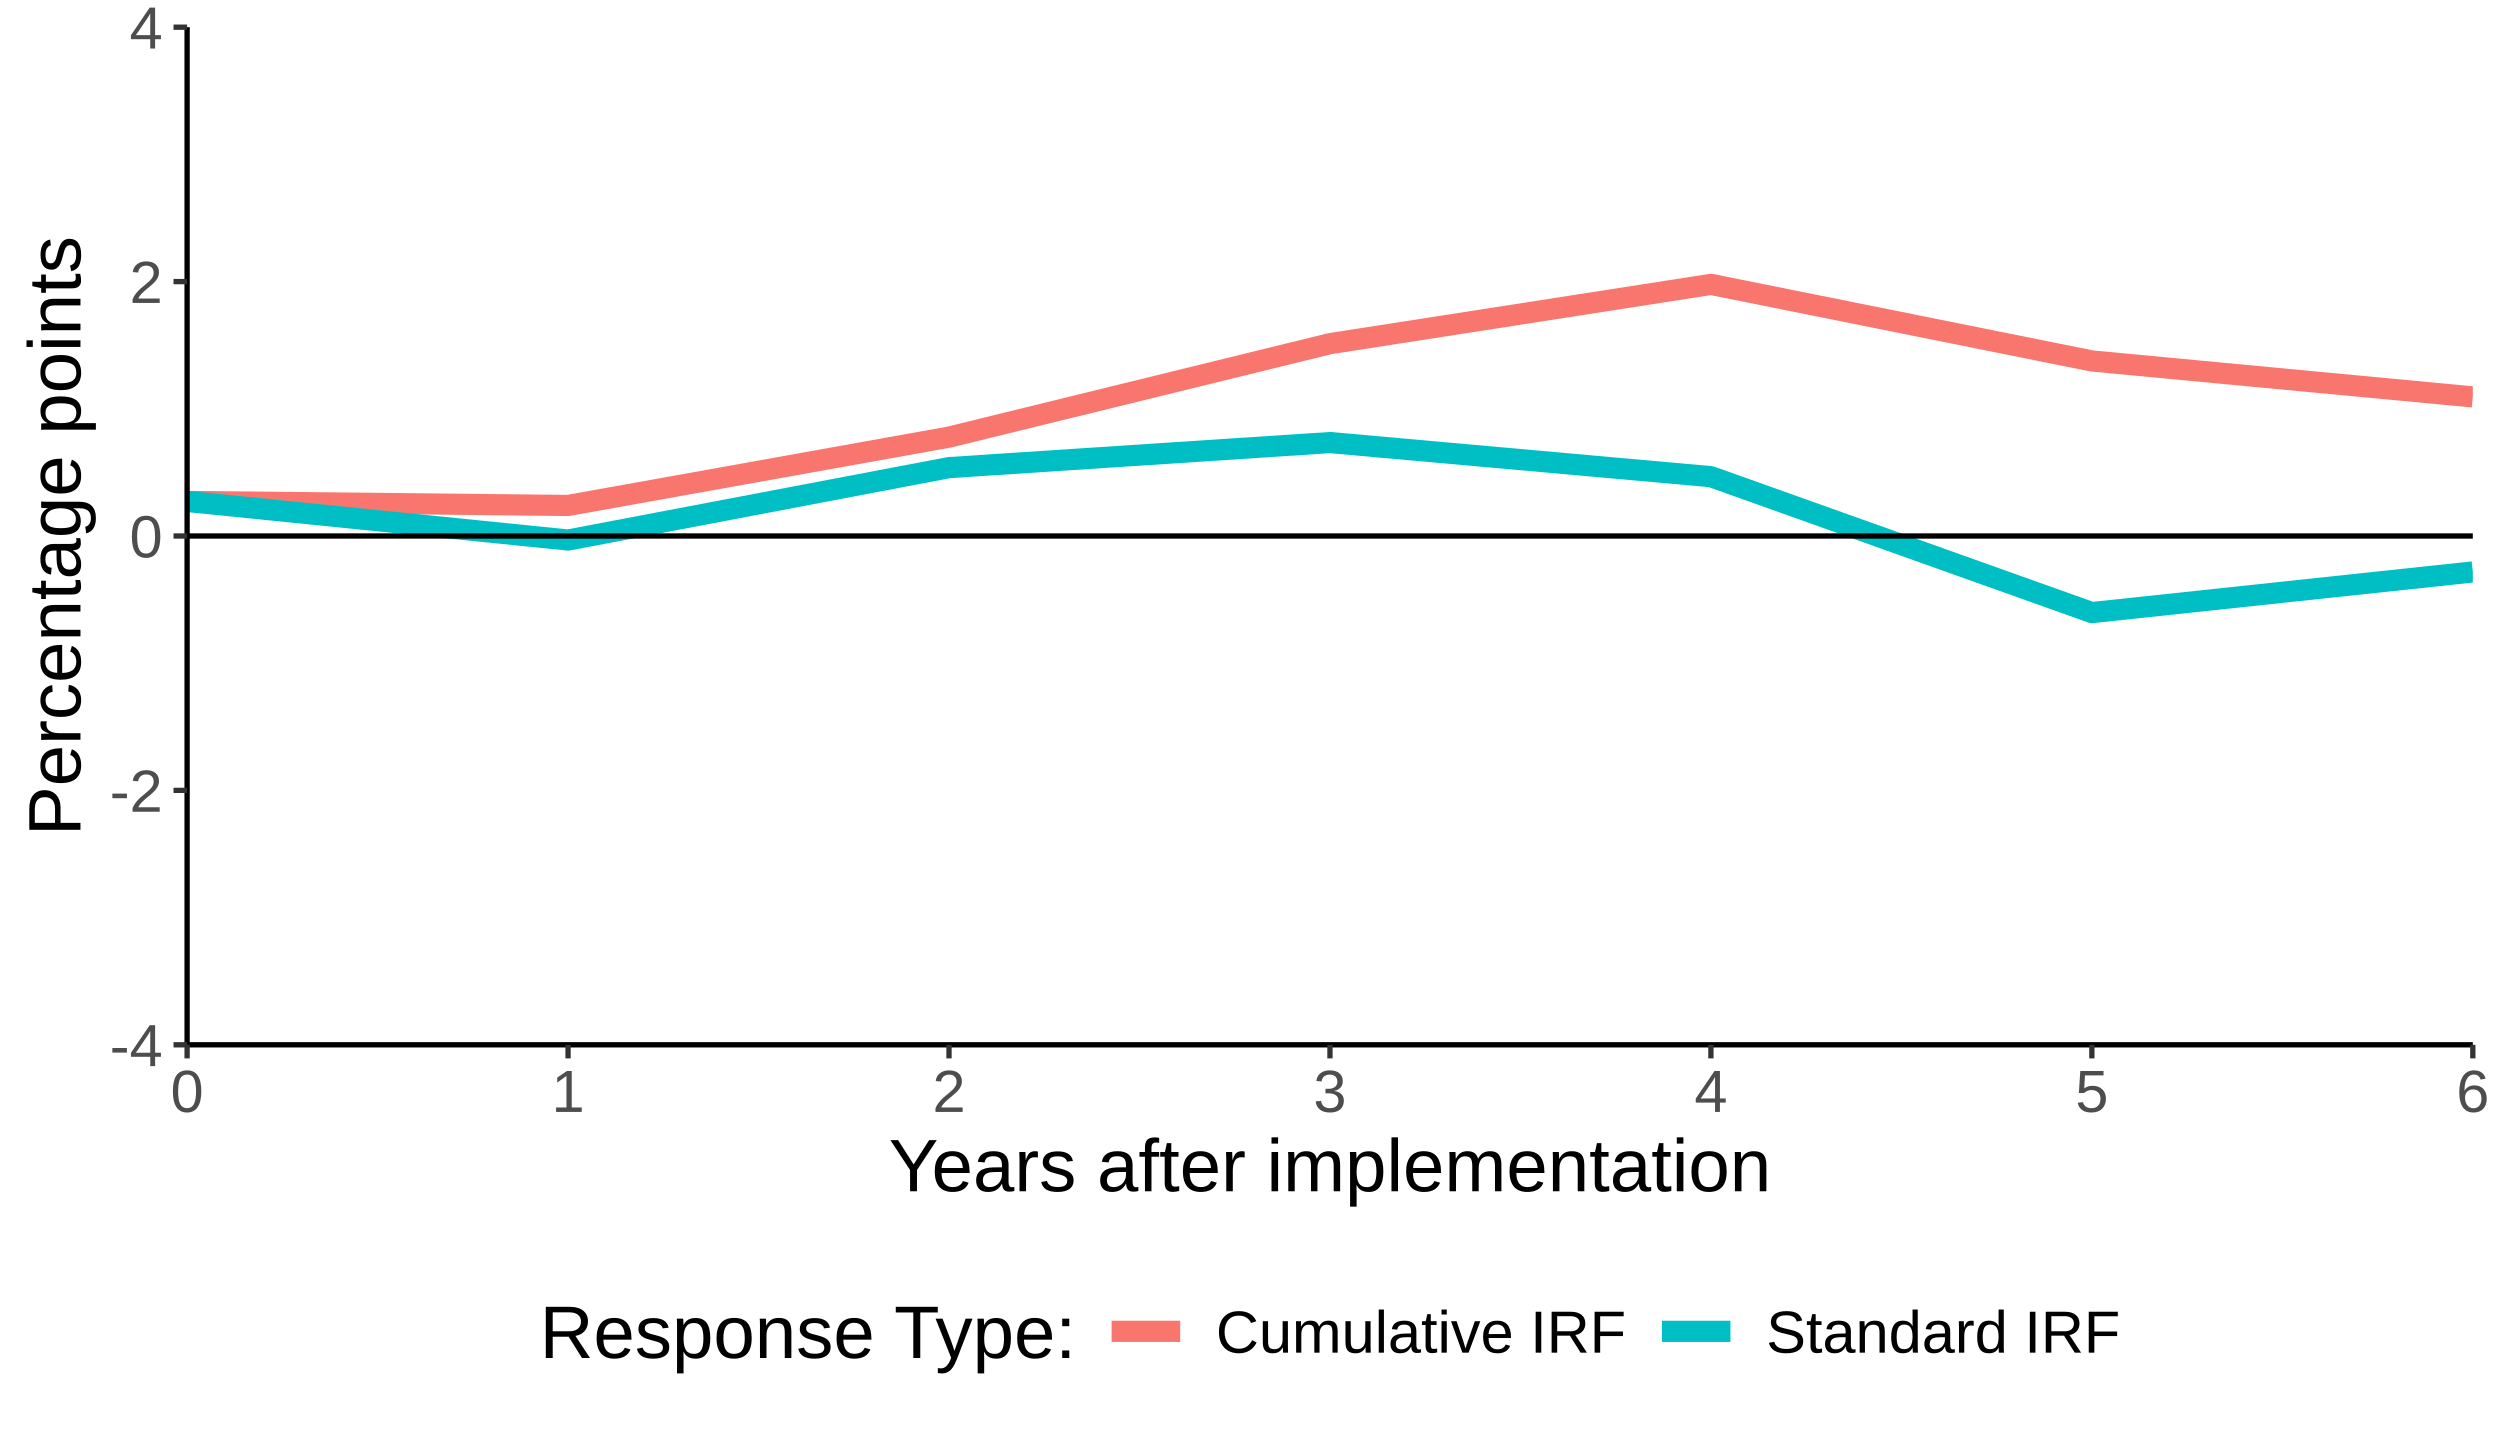
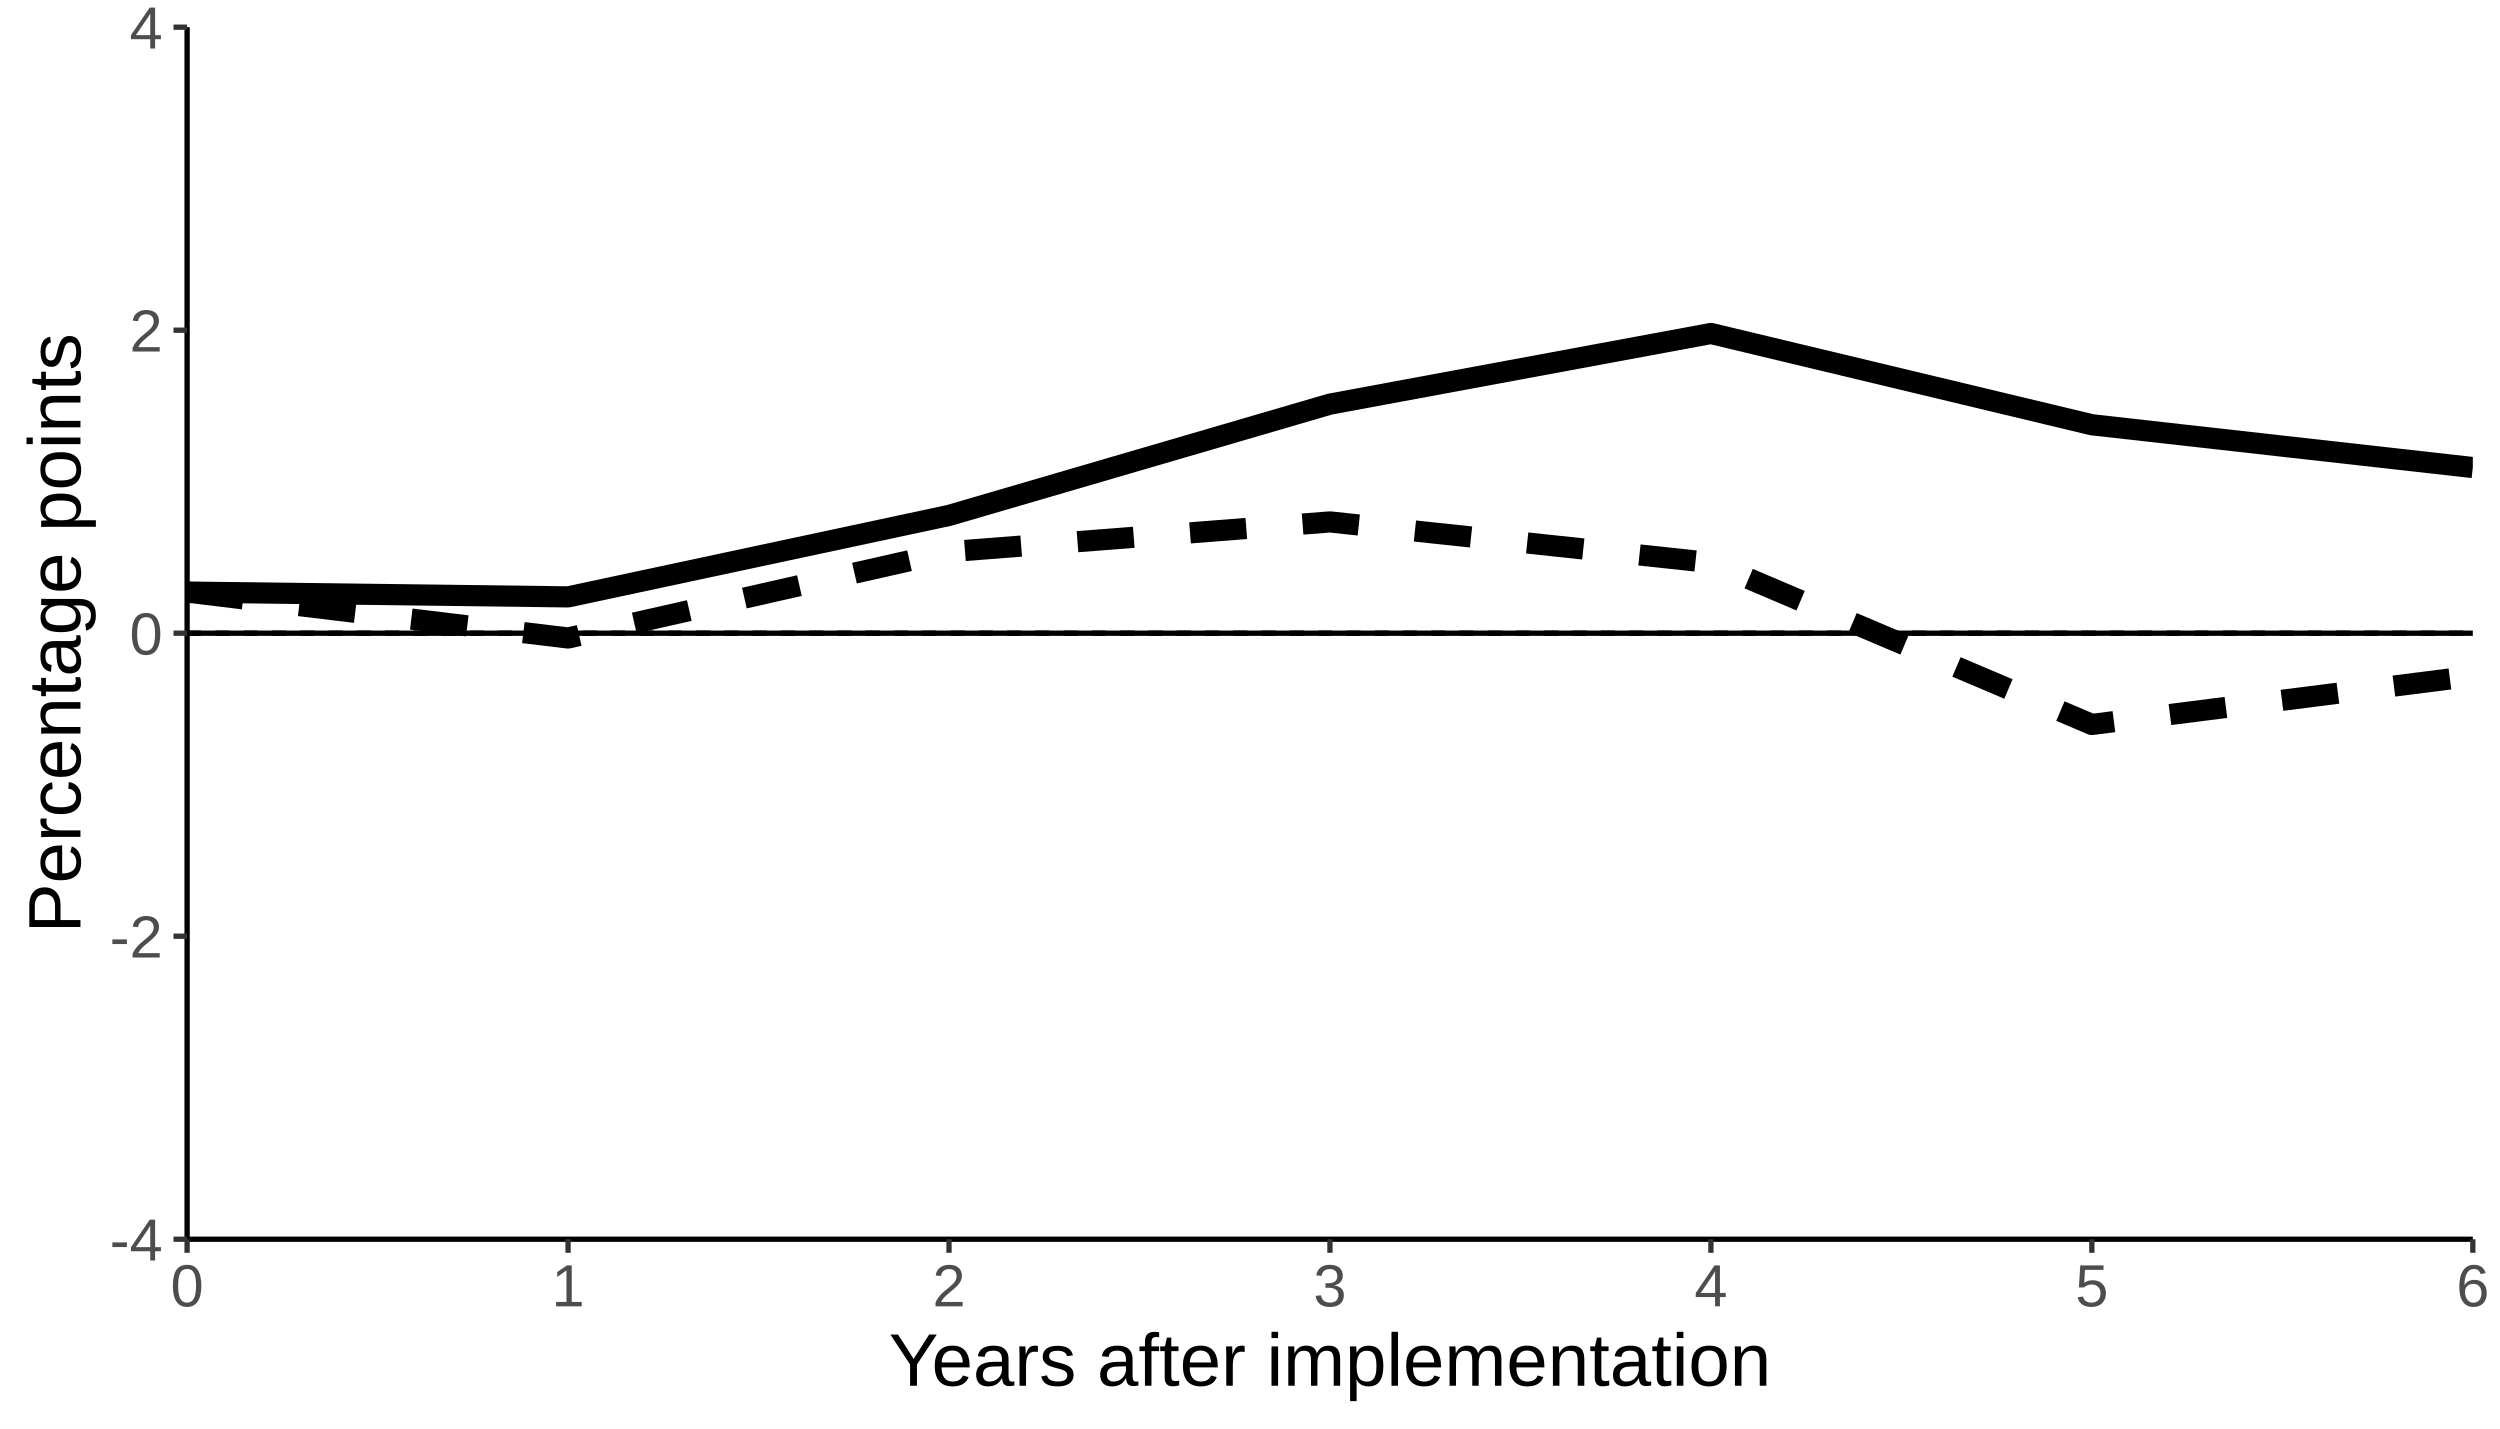
<svg xmlns="http://www.w3.org/2000/svg" class="svglite" width="504.00pt" height="288.00pt" viewBox="0 0 504.00 288.00">
  <defs>
    <style type="text/css">
    .svglite line, .svglite polyline, .svglite polygon, .svglite path, .svglite rect, .svglite circle {
      fill: none;
      stroke: #000000;
      stroke-linecap: round;
      stroke-linejoin: round;
      stroke-miterlimit: 10.00;
    }
    .svglite text {
      white-space: pre;
    }
  </style>
  </defs>
  <rect width="100%" height="100%" style="stroke: none; fill: #FFFFFF;" />
  <defs>
    <clipPath id="cpMC4wMHw1MDQuMDB8MC4wMHwyODguMDA=">
      <rect x="0.00" y="0.00" width="504.00" height="288.00" />
    </clipPath>
  </defs>
  <g clip-path="url(#cpMC4wMHw1MDQuMDB8MC4wMHwyODguMDA=)">
    <rect x="0.00" y="0.00" width="504.00" height="288.00" style="stroke-width: 1.07; stroke: #FFFFFF; fill: #FFFFFF;" />
  </g>
  <defs>
-     <clipPath id="cpMzcuNzJ8NDk4LjUyfDUuNDh8MjEwLjYz">
-       <rect x="37.72" y="5.48" width="460.80" height="205.15" />
+     <clipPath id="cpMzcuNzJ8NDk4LjUyfDUuNDh8MjQ5Ljgz">
+       <rect x="37.72" y="5.48" width="460.80" height="244.35" />
    </clipPath>
  </defs>
-   <g clip-path="url(#cpMzcuNzJ8NDk4LjUyfDUuNDh8MjEwLjYz)">
-     <rect x="37.72" y="5.48" width="460.80" height="205.15" style="stroke-width: 1.07; stroke: none; fill: #FFFFFF;" />
-     <polyline points="37.72,101.09 114.52,101.90 191.32,88.12 268.12,69.28 344.92,57.33 421.72,72.77 498.52,80.02 " style="stroke-width: 4.27; stroke: #F8766D; stroke-linecap: butt;" />
-     <polyline points="37.72,101.09 114.52,108.87 191.32,94.27 268.12,89.22 344.92,96.10 421.72,123.50 498.52,115.30 " style="stroke-width: 4.27; stroke: #00BFC4; stroke-linecap: butt;" />
-     <polyline points="37.72,108.06 37.72,108.06 114.52,108.06 114.52,108.06 191.32,108.06 191.32,108.06 268.12,108.06 268.12,108.06 344.92,108.06 344.92,108.06 421.72,108.06 421.72,108.06 498.52,108.06 498.52,108.06 " style="stroke-width: 1.07; stroke-linecap: butt;" />
+   <g clip-path="url(#cpMzcuNzJ8NDk4LjUyfDUuNDh8MjQ5Ljgz)">
+     <rect x="37.72" y="5.48" width="460.80" height="244.35" style="stroke-width: 1.07; stroke: none; fill: #FFFFFF;" />
+     <polyline points="37.72,119.36 114.52,120.33 191.32,103.91 268.12,81.47 344.92,67.23 421.72,85.63 498.52,94.26 " style="stroke-width: 4.27; stroke-linecap: butt;" />
+     <polyline points="37.72,119.36 114.52,128.62 191.32,111.23 268.12,105.22 344.92,113.42 421.72,146.05 498.52,136.29 " style="stroke-width: 4.27; stroke-dasharray: 11.38,11.38; stroke-linecap: butt;" />
+     <polyline points="37.72,127.65 114.52,127.65 191.32,127.65 268.12,127.65 344.92,127.65 421.72,127.65 498.52,127.65 " style="stroke-width: 1.07; stroke-linecap: butt;" />
+     <polyline points="37.72,127.65 114.52,127.65 191.32,127.65 268.12,127.65 344.92,127.65 421.72,127.65 498.52,127.65 " style="stroke-width: 1.07; stroke-dasharray: 2.85,2.85; stroke-linecap: butt;" />
  </g>
  <g clip-path="url(#cpMC4wMHw1MDQuMDB8MC4wMHwyODguMDA=)">
-     <polyline points="37.72,210.63 37.72,5.48 " style="stroke-width: 1.07; stroke-linecap: butt;" />
-     <text x="32.79" y="214.93" text-anchor="end" style="font-size: 12.00px;fill: #4D4D4D; font-family: &quot;Arial&quot;;" textLength="10.67px" lengthAdjust="spacingAndGlyphs">-4</text>
-     <text x="32.79" y="163.64" text-anchor="end" style="font-size: 12.00px;fill: #4D4D4D; font-family: &quot;Arial&quot;;" textLength="10.67px" lengthAdjust="spacingAndGlyphs">-2</text>
-     <text x="32.79" y="112.35" text-anchor="end" style="font-size: 12.00px;fill: #4D4D4D; font-family: &quot;Arial&quot;;" textLength="6.67px" lengthAdjust="spacingAndGlyphs">0</text>
-     <text x="32.79" y="61.07" text-anchor="end" style="font-size: 12.00px;fill: #4D4D4D; font-family: &quot;Arial&quot;;" textLength="6.67px" lengthAdjust="spacingAndGlyphs">2</text>
+     <polyline points="37.72,249.83 37.72,5.48 " style="stroke-width: 1.07; stroke-linecap: butt;" />
+     <text x="32.79" y="254.13" text-anchor="end" style="font-size: 12.00px;fill: #4D4D4D; font-family: &quot;Arial&quot;;" textLength="10.67px" lengthAdjust="spacingAndGlyphs">-4</text>
+     <text x="32.79" y="193.04" text-anchor="end" style="font-size: 12.00px;fill: #4D4D4D; font-family: &quot;Arial&quot;;" textLength="10.67px" lengthAdjust="spacingAndGlyphs">-2</text>
+     <text x="32.79" y="131.95" text-anchor="end" style="font-size: 12.00px;fill: #4D4D4D; font-family: &quot;Arial&quot;;" textLength="6.67px" lengthAdjust="spacingAndGlyphs">0</text>
+     <text x="32.79" y="70.87" text-anchor="end" style="font-size: 12.00px;fill: #4D4D4D; font-family: &quot;Arial&quot;;" textLength="6.67px" lengthAdjust="spacingAndGlyphs">2</text>
    <text x="32.79" y="9.78" text-anchor="end" style="font-size: 12.00px;fill: #4D4D4D; font-family: &quot;Arial&quot;;" textLength="6.67px" lengthAdjust="spacingAndGlyphs">4</text>
-     <polyline points="34.98,210.63 37.72,210.63 " style="stroke-width: 1.07; stroke: #333333; stroke-linecap: butt;" />
-     <polyline points="34.98,159.34 37.72,159.34 " style="stroke-width: 1.07; stroke: #333333; stroke-linecap: butt;" />
-     <polyline points="34.98,108.06 37.72,108.06 " style="stroke-width: 1.07; stroke: #333333; stroke-linecap: butt;" />
-     <polyline points="34.98,56.77 37.72,56.77 " style="stroke-width: 1.07; stroke: #333333; stroke-linecap: butt;" />
+     <polyline points="34.98,249.83 37.72,249.83 " style="stroke-width: 1.07; stroke: #333333; stroke-linecap: butt;" />
+     <polyline points="34.98,188.74 37.72,188.74 " style="stroke-width: 1.07; stroke: #333333; stroke-linecap: butt;" />
+     <polyline points="34.98,127.65 37.72,127.65 " style="stroke-width: 1.07; stroke: #333333; stroke-linecap: butt;" />
+     <polyline points="34.98,66.57 37.72,66.57 " style="stroke-width: 1.07; stroke: #333333; stroke-linecap: butt;" />
    <polyline points="34.98,5.48 37.72,5.48 " style="stroke-width: 1.07; stroke: #333333; stroke-linecap: butt;" />
-     <polyline points="37.72,210.63 498.52,210.63 " style="stroke-width: 1.07; stroke-linecap: butt;" />
-     <polyline points="37.72,213.37 37.72,210.63 " style="stroke-width: 1.07; stroke: #333333; stroke-linecap: butt;" />
-     <polyline points="114.52,213.37 114.52,210.63 " style="stroke-width: 1.07; stroke: #333333; stroke-linecap: butt;" />
-     <polyline points="191.32,213.37 191.32,210.63 " style="stroke-width: 1.07; stroke: #333333; stroke-linecap: butt;" />
-     <polyline points="268.12,213.37 268.12,210.63 " style="stroke-width: 1.07; stroke: #333333; stroke-linecap: butt;" />
-     <polyline points="344.92,213.37 344.92,210.63 " style="stroke-width: 1.07; stroke: #333333; stroke-linecap: butt;" />
-     <polyline points="421.72,213.37 421.72,210.63 " style="stroke-width: 1.07; stroke: #333333; stroke-linecap: butt;" />
-     <polyline points="498.52,213.37 498.52,210.63 " style="stroke-width: 1.07; stroke: #333333; stroke-linecap: butt;" />
-     <text x="37.72" y="224.16" text-anchor="middle" style="font-size: 12.00px;fill: #4D4D4D; font-family: &quot;Arial&quot;;" textLength="6.67px" lengthAdjust="spacingAndGlyphs">0</text>
-     <text x="114.52" y="224.16" text-anchor="middle" style="font-size: 12.00px;fill: #4D4D4D; font-family: &quot;Arial&quot;;" textLength="6.67px" lengthAdjust="spacingAndGlyphs">1</text>
-     <text x="191.32" y="224.16" text-anchor="middle" style="font-size: 12.00px;fill: #4D4D4D; font-family: &quot;Arial&quot;;" textLength="6.67px" lengthAdjust="spacingAndGlyphs">2</text>
-     <text x="268.12" y="224.16" text-anchor="middle" style="font-size: 12.00px;fill: #4D4D4D; font-family: &quot;Arial&quot;;" textLength="6.67px" lengthAdjust="spacingAndGlyphs">3</text>
-     <text x="344.92" y="224.16" text-anchor="middle" style="font-size: 12.00px;fill: #4D4D4D; font-family: &quot;Arial&quot;;" textLength="6.67px" lengthAdjust="spacingAndGlyphs">4</text>
-     <text x="421.72" y="224.16" text-anchor="middle" style="font-size: 12.00px;fill: #4D4D4D; font-family: &quot;Arial&quot;;" textLength="6.67px" lengthAdjust="spacingAndGlyphs">5</text>
-     <text x="498.52" y="224.16" text-anchor="middle" style="font-size: 12.00px;fill: #4D4D4D; font-family: &quot;Arial&quot;;" textLength="6.67px" lengthAdjust="spacingAndGlyphs">6</text>
-     <text x="268.12" y="240.16" text-anchor="middle" style="font-size: 15.00px; font-family: &quot;Arial&quot;;" textLength="177.83px" lengthAdjust="spacingAndGlyphs">Years after implementation</text>
-     <text transform="translate(16.22,108.06) rotate(-90)" text-anchor="middle" style="font-size: 15.00px; font-family: &quot;Arial&quot;;" textLength="120.88px" lengthAdjust="spacingAndGlyphs">Percentage points</text>
-     <rect x="103.32" y="254.28" width="329.60" height="28.24" style="stroke-width: 1.07; stroke: none; fill: #FFFFFF;" />
-     <text x="108.80" y="273.77" style="font-size: 15.00px; font-family: &quot;Arial&quot;;" textLength="108.09px" lengthAdjust="spacingAndGlyphs">Response Type:</text>
-     <rect x="222.37" y="259.76" width="17.28" height="17.28" style="stroke-width: 1.07; stroke: none; fill: #FFFFFF;" />
-     <line x1="224.10" y1="268.40" x2="237.93" y2="268.40" style="stroke-width: 4.27; stroke: #F8766D; stroke-linecap: butt;" />
-     <rect x="333.31" y="259.76" width="17.28" height="17.28" style="stroke-width: 1.07; stroke: none; fill: #FFFFFF;" />
-     <line x1="335.04" y1="268.40" x2="348.86" y2="268.40" style="stroke-width: 4.27; stroke: #00BFC4; stroke-linecap: butt;" />
-     <text x="245.13" y="272.70" style="font-size: 12.00px; font-family: &quot;Arial&quot;;" textLength="82.70px" lengthAdjust="spacingAndGlyphs">Cumulative IRF</text>
-     <text x="356.07" y="272.70" style="font-size: 12.00px; font-family: &quot;Arial&quot;;" textLength="71.37px" lengthAdjust="spacingAndGlyphs">Standard IRF</text>
+     <polyline points="37.72,249.83 498.52,249.83 " style="stroke-width: 1.07; stroke-linecap: butt;" />
+     <polyline points="37.72,252.57 37.72,249.83 " style="stroke-width: 1.07; stroke: #333333; stroke-linecap: butt;" />
+     <polyline points="114.52,252.57 114.52,249.83 " style="stroke-width: 1.07; stroke: #333333; stroke-linecap: butt;" />
+     <polyline points="191.32,252.57 191.32,249.83 " style="stroke-width: 1.07; stroke: #333333; stroke-linecap: butt;" />
+     <polyline points="268.12,252.57 268.12,249.83 " style="stroke-width: 1.07; stroke: #333333; stroke-linecap: butt;" />
+     <polyline points="344.92,252.57 344.92,249.83 " style="stroke-width: 1.07; stroke: #333333; stroke-linecap: butt;" />
+     <polyline points="421.72,252.57 421.72,249.83 " style="stroke-width: 1.07; stroke: #333333; stroke-linecap: butt;" />
+     <polyline points="498.52,252.57 498.52,249.83 " style="stroke-width: 1.07; stroke: #333333; stroke-linecap: butt;" />
+     <text x="37.72" y="263.36" text-anchor="middle" style="font-size: 12.00px;fill: #4D4D4D; font-family: &quot;Arial&quot;;" textLength="6.67px" lengthAdjust="spacingAndGlyphs">0</text>
+     <text x="114.52" y="263.36" text-anchor="middle" style="font-size: 12.00px;fill: #4D4D4D; font-family: &quot;Arial&quot;;" textLength="6.67px" lengthAdjust="spacingAndGlyphs">1</text>
+     <text x="191.32" y="263.36" text-anchor="middle" style="font-size: 12.00px;fill: #4D4D4D; font-family: &quot;Arial&quot;;" textLength="6.67px" lengthAdjust="spacingAndGlyphs">2</text>
+     <text x="268.12" y="263.36" text-anchor="middle" style="font-size: 12.00px;fill: #4D4D4D; font-family: &quot;Arial&quot;;" textLength="6.67px" lengthAdjust="spacingAndGlyphs">3</text>
+     <text x="344.92" y="263.36" text-anchor="middle" style="font-size: 12.00px;fill: #4D4D4D; font-family: &quot;Arial&quot;;" textLength="6.67px" lengthAdjust="spacingAndGlyphs">4</text>
+     <text x="421.72" y="263.36" text-anchor="middle" style="font-size: 12.00px;fill: #4D4D4D; font-family: &quot;Arial&quot;;" textLength="6.67px" lengthAdjust="spacingAndGlyphs">5</text>
+     <text x="498.52" y="263.36" text-anchor="middle" style="font-size: 12.00px;fill: #4D4D4D; font-family: &quot;Arial&quot;;" textLength="6.67px" lengthAdjust="spacingAndGlyphs">6</text>
+     <text x="268.12" y="279.36" text-anchor="middle" style="font-size: 15.00px; font-family: &quot;Arial&quot;;" textLength="177.83px" lengthAdjust="spacingAndGlyphs">Years after implementation</text>
+     <text transform="translate(16.22,127.65) rotate(-90)" text-anchor="middle" style="font-size: 15.00px; font-family: &quot;Arial&quot;;" textLength="120.88px" lengthAdjust="spacingAndGlyphs">Percentage points</text>
  </g>
</svg>
